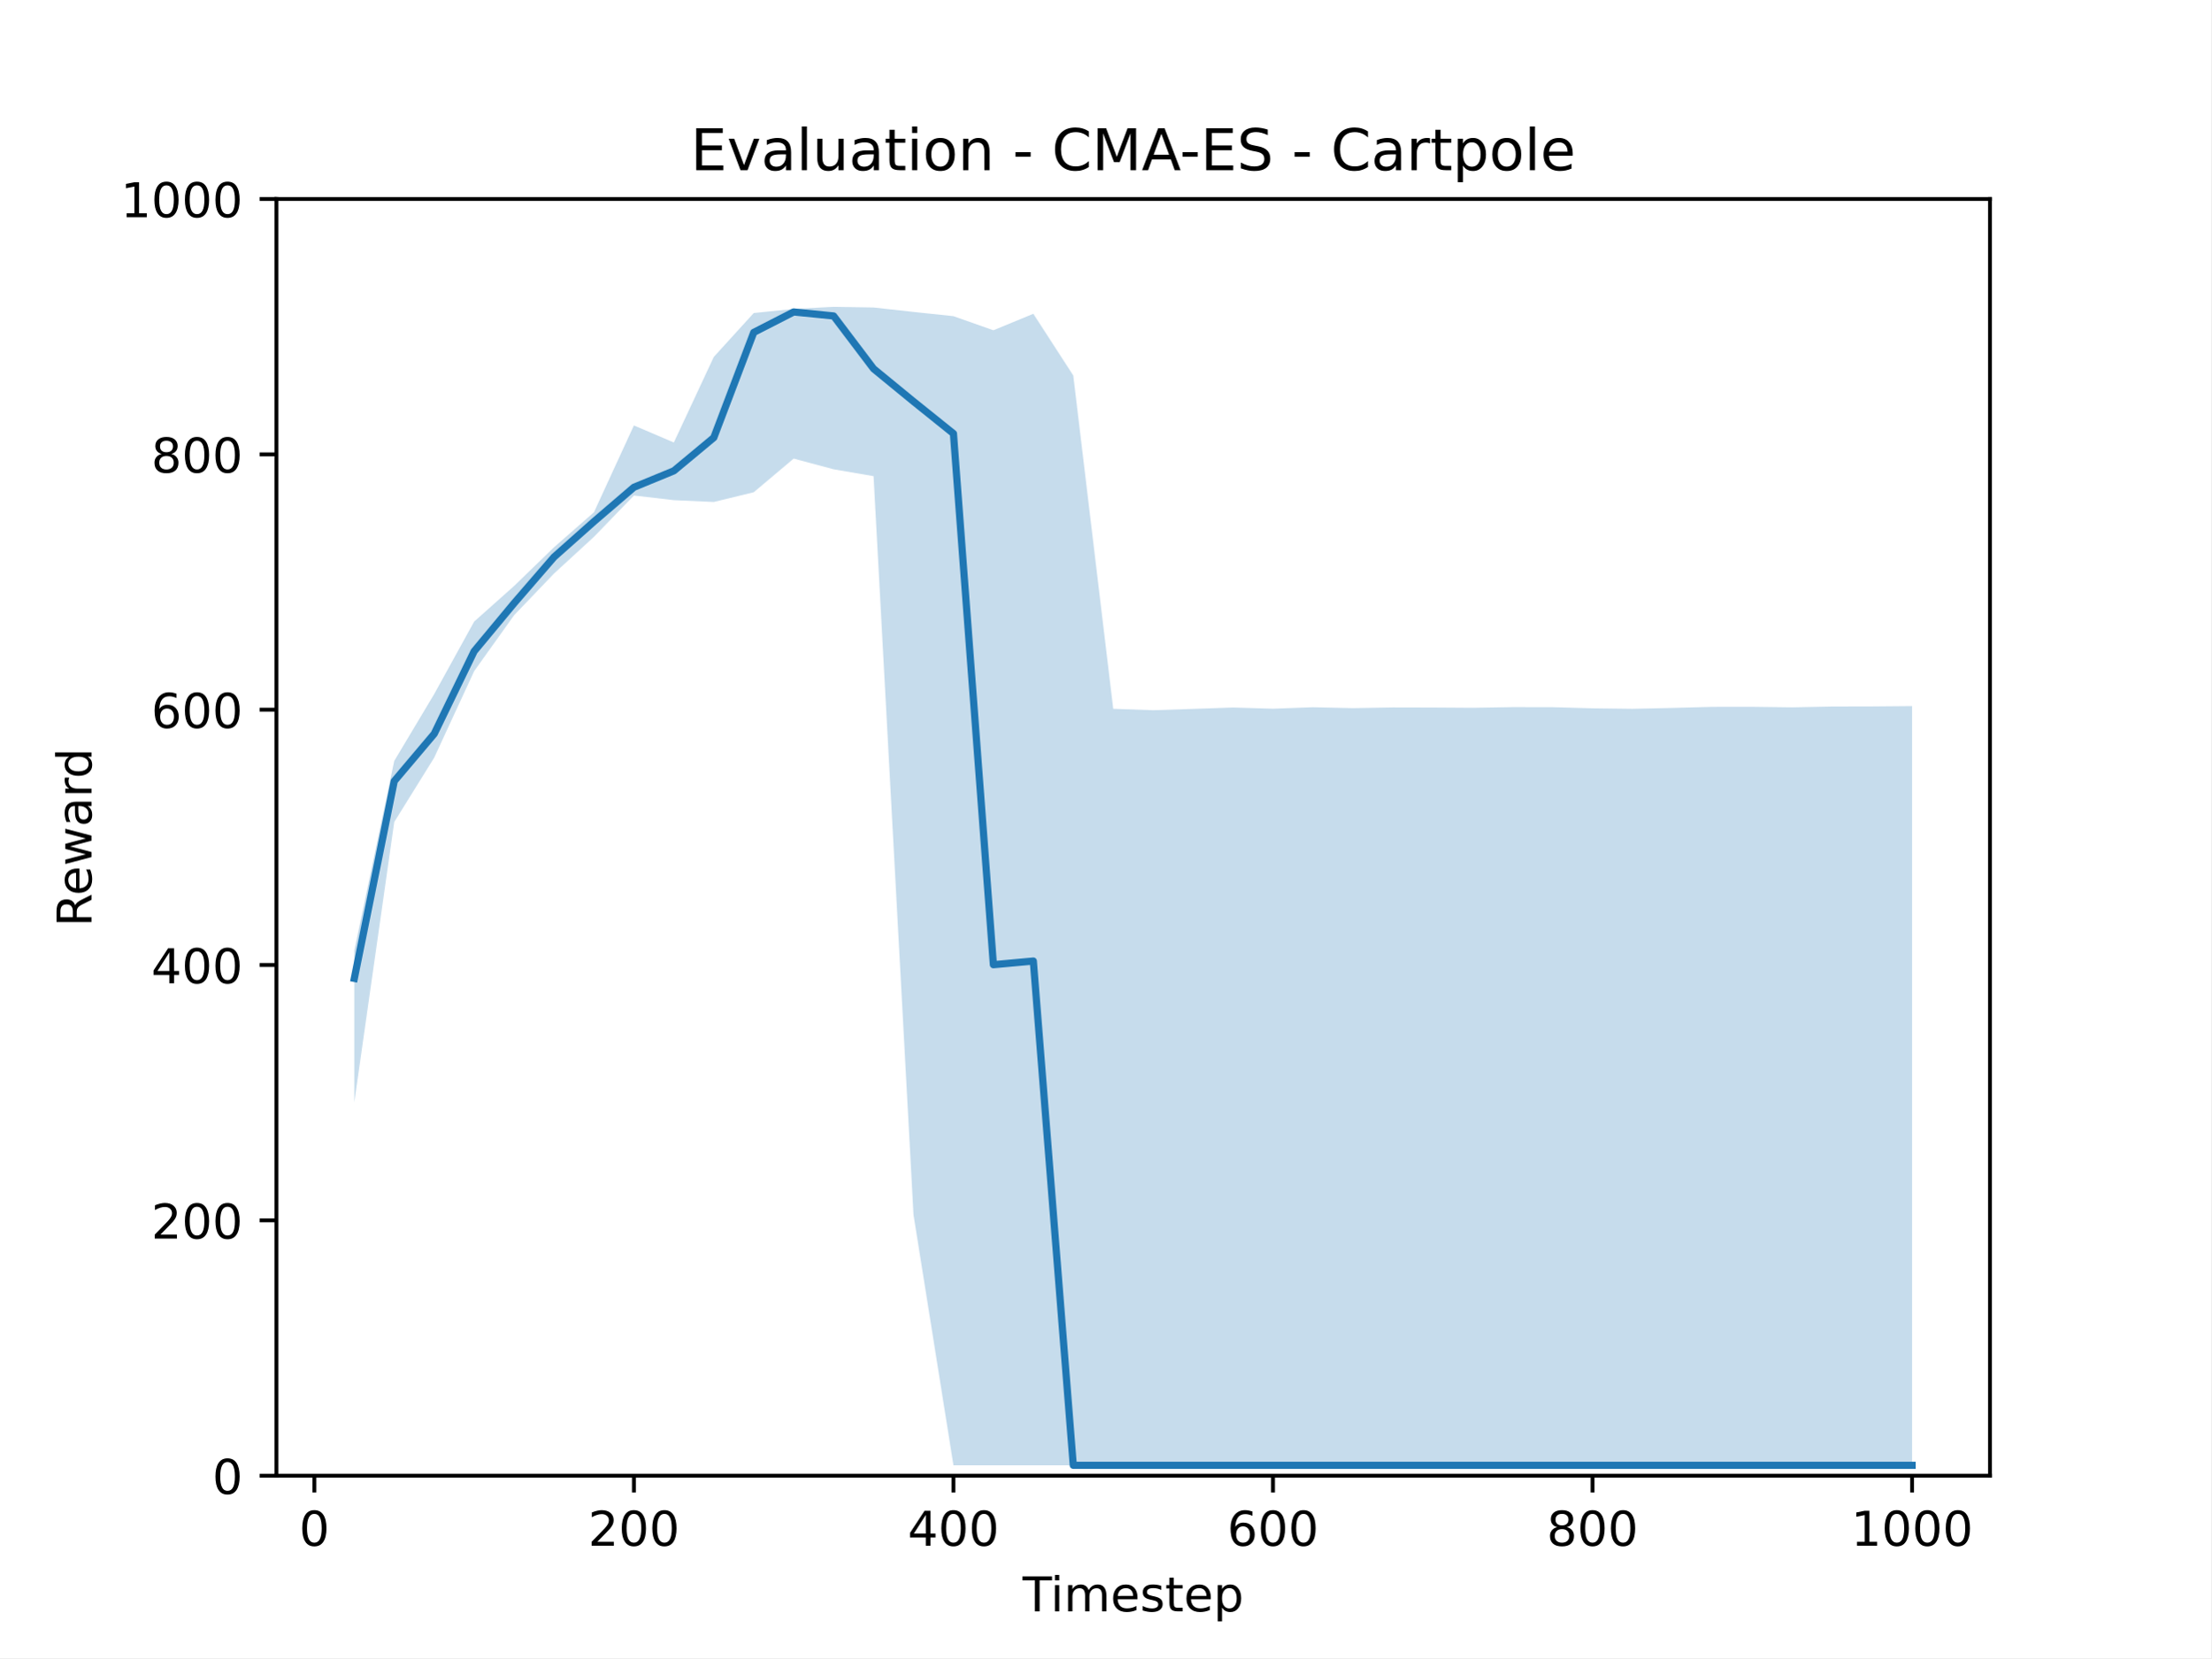
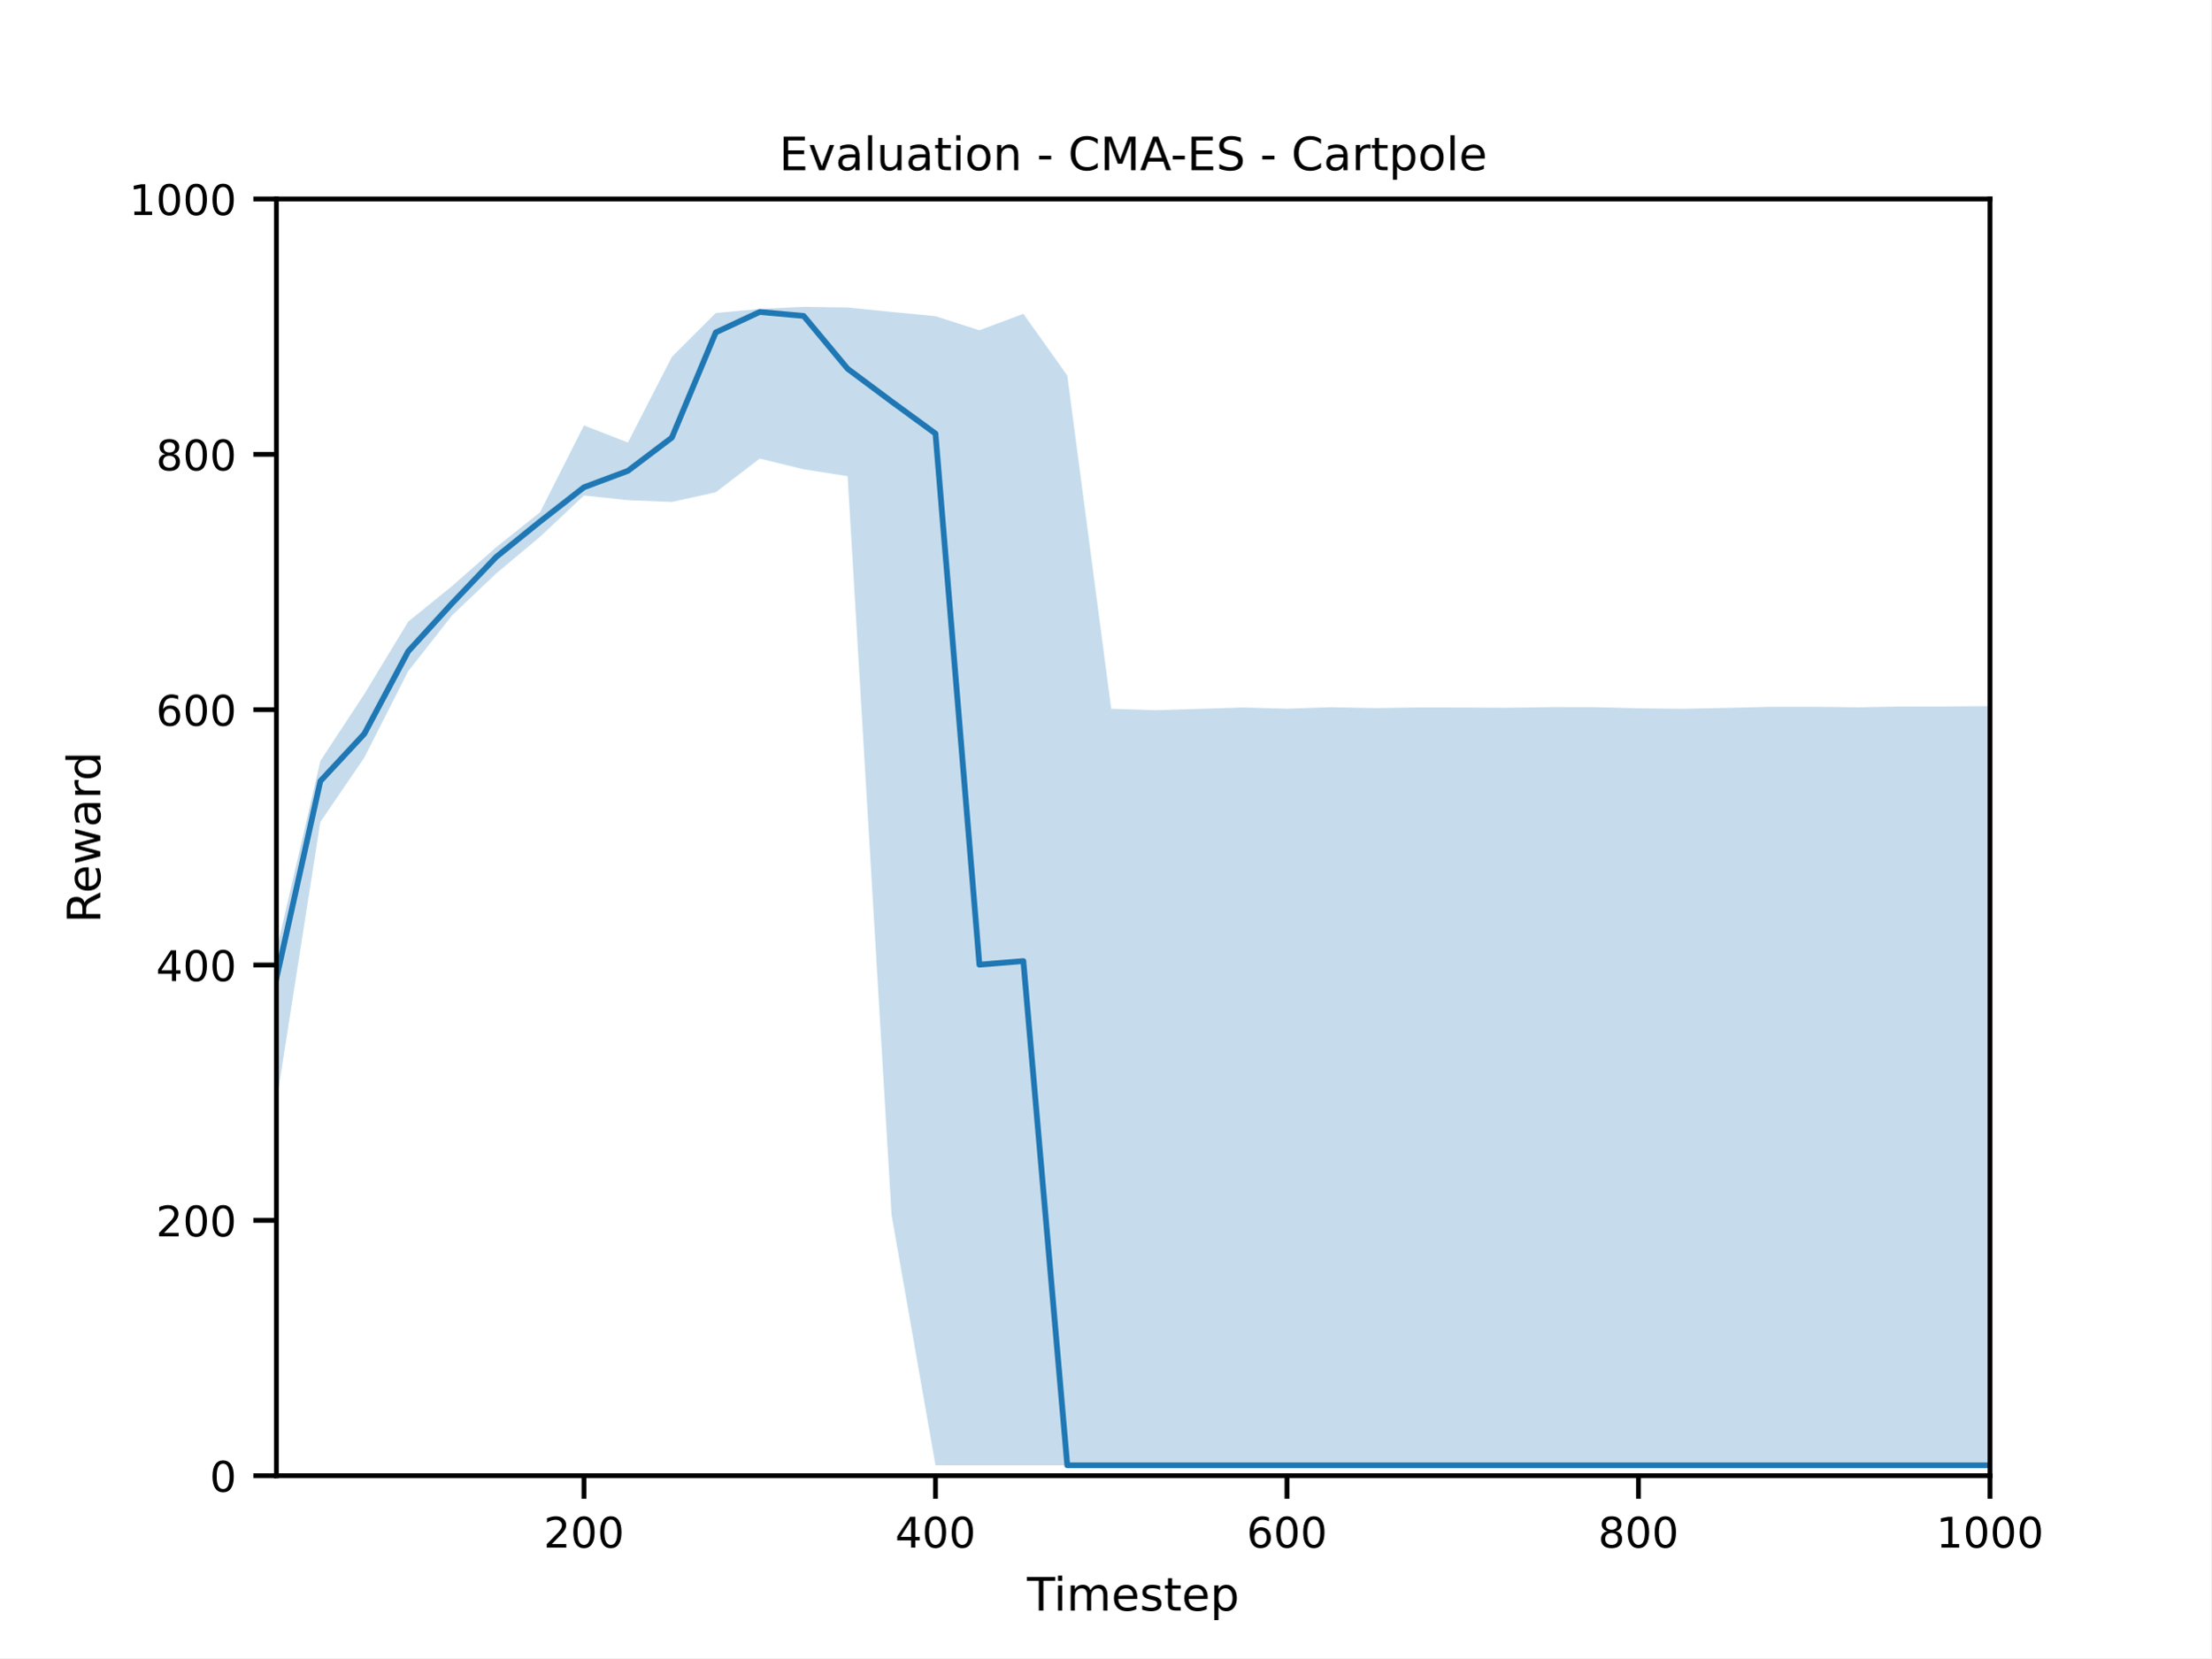
<svg xmlns="http://www.w3.org/2000/svg" xmlns:xlink="http://www.w3.org/1999/xlink" height="345.6pt" version="1.1" viewBox="0 0 460.8 345.6" width="460.8pt">
  <defs>
    <style type="text/css">*{stroke-linecap:butt;stroke-linejoin:round;}</style>
  </defs>
  <g id="figure_1">
    <g id="patch_1">
      <path d="M 0 345.6  L 460.8 345.6  L 460.8 0  L 0 0  z " style="fill:#ffffff;" />
    </g>
    <g id="axes_1">
      <g id="patch_2">
        <path d="M 57.6 307.584  L 414.72 307.584  L 414.72 41.472  L 57.6 41.472  z " style="fill:#ffffff;" />
      </g>
      <g id="PolyCollection_1">
-         <path clip-path="url(#pf812b47190)" d="M 73.833 198.088  L 73.833 229.749  L 82.157 171.329  L 90.482 157.922  L 98.806 139.892  L 107.131 128.233  L 115.455 119.538  L 123.78 111.884  L 132.104 103.275  L 140.429 104.247  L 148.753 104.622  L 157.077 102.597  L 165.402 95.581  L 173.726 97.811  L 182.051 99.243  L 190.375 253.192  L 198.7 305.414  L 207.024 305.414  L 215.349 305.414  L 223.673 305.414  L 231.998 305.414  L 240.322 305.414  L 248.647 305.414  L 256.971 305.414  L 265.296 305.414  L 273.62 305.414  L 281.945 305.414  L 290.269 305.414  L 298.594 305.414  L 306.918 305.414  L 315.243 305.414  L 323.567 305.414  L 331.891 305.414  L 340.216 305.414  L 348.54 305.414  L 356.865 305.414  L 365.189 305.414  L 373.514 305.414  L 381.838 305.414  L 390.163 305.414  L 398.487 305.414  L 398.487 147.167  L 398.487 147.167  L 390.163 147.243  L 381.838 147.26  L 373.514 147.43  L 365.189 147.32  L 356.865 147.328  L 348.54 147.552  L 340.216 147.735  L 331.891 147.63  L 323.567 147.398  L 315.243 147.384  L 306.918 147.524  L 298.594 147.468  L 290.269 147.449  L 281.945 147.595  L 273.62 147.409  L 265.296 147.713  L 256.971 147.465  L 248.647 147.752  L 240.322 148.029  L 231.998 147.733  L 223.673 78.261  L 215.349 65.4  L 207.024 68.833  L 198.7 65.897  L 190.375 65.011  L 182.051 64.087  L 173.726 63.952  L 165.402 64.38  L 157.077 65.242  L 148.753 74.391  L 140.429 92.225  L 132.104 88.67  L 123.78 106.764  L 115.455 114.065  L 107.131 122.135  L 98.806 129.558  L 90.482 144.665  L 82.157 158.596  L 73.833 198.088  z " style="fill:#1f77b4;fill-opacity:0.25;" />
+         <path clip-path="url(#p1e9eeb3f54)" d="M 57.6 198.088  L 57.6 229.749  L 66.757 171.329  L 75.914 157.922  L 85.071 139.892  L 94.228 128.233  L 103.385 119.538  L 112.542 111.884  L 121.698 103.275  L 130.855 104.247  L 140.012 104.622  L 149.169 102.597  L 158.326 95.581  L 167.483 97.811  L 176.64 99.243  L 185.797 253.192  L 194.954 305.414  L 204.111 305.414  L 213.268 305.414  L 222.425 305.414  L 231.582 305.414  L 240.738 305.414  L 249.895 305.414  L 259.052 305.414  L 268.209 305.414  L 277.366 305.414  L 286.523 305.414  L 295.68 305.414  L 304.837 305.414  L 313.994 305.414  L 323.151 305.414  L 332.308 305.414  L 341.465 305.414  L 350.622 305.414  L 359.778 305.414  L 368.935 305.414  L 378.092 305.414  L 387.249 305.414  L 396.406 305.414  L 405.563 305.414  L 414.72 305.414  L 414.72 147.167  L 414.72 147.167  L 405.563 147.243  L 396.406 147.26  L 387.249 147.43  L 378.092 147.32  L 368.935 147.328  L 359.778 147.552  L 350.622 147.735  L 341.465 147.63  L 332.308 147.398  L 323.151 147.384  L 313.994 147.524  L 304.837 147.468  L 295.68 147.449  L 286.523 147.595  L 277.366 147.409  L 268.209 147.713  L 259.052 147.465  L 249.895 147.752  L 240.738 148.029  L 231.582 147.733  L 222.425 78.261  L 213.268 65.4  L 204.111 68.833  L 194.954 65.897  L 185.797 65.011  L 176.64 64.087  L 167.483 63.952  L 158.326 64.38  L 149.169 65.242  L 140.012 74.391  L 130.855 92.225  L 121.698 88.67  L 112.542 106.764  L 103.385 114.065  L 94.228 122.135  L 85.071 129.558  L 75.914 144.665  L 66.757 158.596  L 57.6 198.088  z " style="fill:#1f77b4;fill-opacity:0.25;" />
      </g>
      <g id="matplotlib.axis_1">
        <g id="xtick_1">
          <g id="line2d_1">
            <defs>
-               <path d="M 0 0  L 0 3.5  " id="m3eda8dc314" style="stroke:#000000;stroke-width:0.8;" />
+               <path d="M 0 0  L 0 4.8  " id="me20cb0a936" style="stroke:#000000;" />
            </defs>
            <g>
-               <use style="stroke:#000000;stroke-width:0.8;" x="65.508" xlink:href="#m3eda8dc314" y="307.584" />
+               <use style="stroke:#000000;" x="121.698" xlink:href="#me20cb0a936" y="307.584" />
            </g>
          </g>
          <g id="text_1">
-             <g transform="translate(62.327 322.1824)scale(0.1 -0.1)">
-               <defs>
+             <g transform="translate(113.3 322.5706)scale(0.088 -0.088)">
+               <defs>
+                 <path d="M 1228 531  L 3431 531  L 3431 0  L 469 0  L 469 531  Q 828 903 1448 1529  Q 2069 2156 2228 2338  Q 2531 2678 2651 2914  Q 2772 3150 2772 3378  Q 2772 3750 2511 3984  Q 2250 4219 1831 4219  Q 1534 4219 1204 4116  Q 875 4013 500 3803  L 500 4441  Q 881 4594 1212 4672  Q 1544 4750 1819 4750  Q 2544 4750 2975 4387  Q 3406 4025 3406 3419  Q 3406 3131 3298 2873  Q 3191 2616 2906 2266  Q 2828 2175 2409 1742  Q 1991 1309 1228 531  z " id="DejaVuSans-32" transform="scale(0.015625)" />
                <path d="M 2034 4250  Q 1547 4250 1301 3770  Q 1056 3291 1056 2328  Q 1056 1369 1301 889  Q 1547 409 2034 409  Q 2525 409 2770 889  Q 3016 1369 3016 2328  Q 3016 3291 2770 3770  Q 2525 4250 2034 4250  z M 2034 4750  Q 2819 4750 3233 4129  Q 3647 3509 3647 2328  Q 3647 1150 3233 529  Q 2819 -91 2034 -91  Q 1250 -91 836 529  Q 422 1150 422 2328  Q 422 3509 836 4129  Q 1250 4750 2034 4750  z " id="DejaVuSans-30" transform="scale(0.015625)" />
              </defs>
-               <use xlink:href="#DejaVuSans-30" />
+               <use xlink:href="#DejaVuSans-32" />
+               <use x="63.623" xlink:href="#DejaVuSans-30" />
+               <use x="127.246" xlink:href="#DejaVuSans-30" />
            </g>
          </g>
        </g>
        <g id="xtick_2">
          <g id="line2d_2">
            <g>
-               <use style="stroke:#000000;stroke-width:0.8;" x="132.104" xlink:href="#m3eda8dc314" y="307.584" />
+               <use style="stroke:#000000;" x="194.954" xlink:href="#me20cb0a936" y="307.584" />
            </g>
          </g>
          <g id="text_2">
-             <g transform="translate(122.5603 322.1824)scale(0.1 -0.1)">
-               <defs>
-                 <path d="M 1228 531  L 3431 531  L 3431 0  L 469 0  L 469 531  Q 828 903 1448 1529  Q 2069 2156 2228 2338  Q 2531 2678 2651 2914  Q 2772 3150 2772 3378  Q 2772 3750 2511 3984  Q 2250 4219 1831 4219  Q 1534 4219 1204 4116  Q 875 4013 500 3803  L 500 4441  Q 881 4594 1212 4672  Q 1544 4750 1819 4750  Q 2544 4750 2975 4387  Q 3406 4025 3406 3419  Q 3406 3131 3298 2873  Q 3191 2616 2906 2266  Q 2828 2175 2409 1742  Q 1991 1309 1228 531  z " id="DejaVuSans-32" transform="scale(0.015625)" />
-               </defs>
-               <use xlink:href="#DejaVuSans-32" />
+             <g transform="translate(186.5553 322.5706)scale(0.088 -0.088)">
+               <defs>
+                 <path d="M 2419 4116  L 825 1625  L 2419 1625  L 2419 4116  z M 2253 4666  L 3047 4666  L 3047 1625  L 3713 1625  L 3713 1100  L 3047 1100  L 3047 0  L 2419 0  L 2419 1100  L 313 1100  L 313 1709  L 2253 4666  z " id="DejaVuSans-34" transform="scale(0.015625)" />
+               </defs>
+               <use xlink:href="#DejaVuSans-34" />
              <use x="63.623" xlink:href="#DejaVuSans-30" />
              <use x="127.246" xlink:href="#DejaVuSans-30" />
            </g>
          </g>
        </g>
        <g id="xtick_3">
          <g id="line2d_3">
            <g>
-               <use style="stroke:#000000;stroke-width:0.8;" x="198.7" xlink:href="#m3eda8dc314" y="307.584" />
+               <use style="stroke:#000000;" x="268.209" xlink:href="#me20cb0a936" y="307.584" />
            </g>
          </g>
          <g id="text_3">
-             <g transform="translate(189.1561 322.1824)scale(0.1 -0.1)">
-               <defs>
-                 <path d="M 2419 4116  L 825 1625  L 2419 1625  L 2419 4116  z M 2253 4666  L 3047 4666  L 3047 1625  L 3713 1625  L 3713 1100  L 3047 1100  L 3047 0  L 2419 0  L 2419 1100  L 313 1100  L 313 1709  L 2253 4666  z " id="DejaVuSans-34" transform="scale(0.015625)" />
-               </defs>
-               <use xlink:href="#DejaVuSans-34" />
+             <g transform="translate(259.8107 322.5706)scale(0.088 -0.088)">
+               <defs>
+                 <path d="M 2113 2584  Q 1688 2584 1439 2293  Q 1191 2003 1191 1497  Q 1191 994 1439 701  Q 1688 409 2113 409  Q 2538 409 2786 701  Q 3034 994 3034 1497  Q 3034 2003 2786 2293  Q 2538 2584 2113 2584  z M 3366 4563  L 3366 3988  Q 3128 4100 2886 4159  Q 2644 4219 2406 4219  Q 1781 4219 1451 3797  Q 1122 3375 1075 2522  Q 1259 2794 1537 2939  Q 1816 3084 2150 3084  Q 2853 3084 3261 2657  Q 3669 2231 3669 1497  Q 3669 778 3244 343  Q 2819 -91 2113 -91  Q 1303 -91 875 529  Q 447 1150 447 2328  Q 447 3434 972 4092  Q 1497 4750 2381 4750  Q 2619 4750 2861 4703  Q 3103 4656 3366 4563  z " id="DejaVuSans-36" transform="scale(0.015625)" />
+               </defs>
+               <use xlink:href="#DejaVuSans-36" />
              <use x="63.623" xlink:href="#DejaVuSans-30" />
              <use x="127.246" xlink:href="#DejaVuSans-30" />
            </g>
          </g>
        </g>
        <g id="xtick_4">
          <g id="line2d_4">
            <g>
-               <use style="stroke:#000000;stroke-width:0.8;" x="265.296" xlink:href="#m3eda8dc314" y="307.584" />
+               <use style="stroke:#000000;" x="341.465" xlink:href="#me20cb0a936" y="307.584" />
            </g>
          </g>
          <g id="text_4">
-             <g transform="translate(255.7519 322.1824)scale(0.1 -0.1)">
-               <defs>
-                 <path d="M 2113 2584  Q 1688 2584 1439 2293  Q 1191 2003 1191 1497  Q 1191 994 1439 701  Q 1688 409 2113 409  Q 2538 409 2786 701  Q 3034 994 3034 1497  Q 3034 2003 2786 2293  Q 2538 2584 2113 2584  z M 3366 4563  L 3366 3988  Q 3128 4100 2886 4159  Q 2644 4219 2406 4219  Q 1781 4219 1451 3797  Q 1122 3375 1075 2522  Q 1259 2794 1537 2939  Q 1816 3084 2150 3084  Q 2853 3084 3261 2657  Q 3669 2231 3669 1497  Q 3669 778 3244 343  Q 2819 -91 2113 -91  Q 1303 -91 875 529  Q 447 1150 447 2328  Q 447 3434 972 4092  Q 1497 4750 2381 4750  Q 2619 4750 2861 4703  Q 3103 4656 3366 4563  z " id="DejaVuSans-36" transform="scale(0.015625)" />
-               </defs>
-               <use xlink:href="#DejaVuSans-36" />
+             <g transform="translate(333.0661 322.5706)scale(0.088 -0.088)">
+               <defs>
+                 <path d="M 2034 2216  Q 1584 2216 1326 1975  Q 1069 1734 1069 1313  Q 1069 891 1326 650  Q 1584 409 2034 409  Q 2484 409 2743 651  Q 3003 894 3003 1313  Q 3003 1734 2745 1975  Q 2488 2216 2034 2216  z M 1403 2484  Q 997 2584 770 2862  Q 544 3141 544 3541  Q 544 4100 942 4425  Q 1341 4750 2034 4750  Q 2731 4750 3128 4425  Q 3525 4100 3525 3541  Q 3525 3141 3298 2862  Q 3072 2584 2669 2484  Q 3125 2378 3379 2068  Q 3634 1759 3634 1313  Q 3634 634 3220 271  Q 2806 -91 2034 -91  Q 1263 -91 848 271  Q 434 634 434 1313  Q 434 1759 690 2068  Q 947 2378 1403 2484  z M 1172 3481  Q 1172 3119 1398 2916  Q 1625 2713 2034 2713  Q 2441 2713 2670 2916  Q 2900 3119 2900 3481  Q 2900 3844 2670 4047  Q 2441 4250 2034 4250  Q 1625 4250 1398 4047  Q 1172 3844 1172 3481  z " id="DejaVuSans-38" transform="scale(0.015625)" />
+               </defs>
+               <use xlink:href="#DejaVuSans-38" />
              <use x="63.623" xlink:href="#DejaVuSans-30" />
              <use x="127.246" xlink:href="#DejaVuSans-30" />
            </g>
          </g>
        </g>
        <g id="xtick_5">
          <g id="line2d_5">
            <g>
-               <use style="stroke:#000000;stroke-width:0.8;" x="331.891" xlink:href="#m3eda8dc314" y="307.584" />
+               <use style="stroke:#000000;" x="414.72" xlink:href="#me20cb0a936" y="307.584" />
            </g>
          </g>
          <g id="text_5">
-             <g transform="translate(322.3477 322.1824)scale(0.1 -0.1)">
-               <defs>
-                 <path d="M 2034 2216  Q 1584 2216 1326 1975  Q 1069 1734 1069 1313  Q 1069 891 1326 650  Q 1584 409 2034 409  Q 2484 409 2743 651  Q 3003 894 3003 1313  Q 3003 1734 2745 1975  Q 2488 2216 2034 2216  z M 1403 2484  Q 997 2584 770 2862  Q 544 3141 544 3541  Q 544 4100 942 4425  Q 1341 4750 2034 4750  Q 2731 4750 3128 4425  Q 3525 4100 3525 3541  Q 3525 3141 3298 2862  Q 3072 2584 2669 2484  Q 3125 2378 3379 2068  Q 3634 1759 3634 1313  Q 3634 634 3220 271  Q 2806 -91 2034 -91  Q 1263 -91 848 271  Q 434 634 434 1313  Q 434 1759 690 2068  Q 947 2378 1403 2484  z M 1172 3481  Q 1172 3119 1398 2916  Q 1625 2713 2034 2713  Q 2441 2713 2670 2916  Q 2900 3119 2900 3481  Q 2900 3844 2670 4047  Q 2441 4250 2034 4250  Q 1625 4250 1398 4047  Q 1172 3844 1172 3481  z " id="DejaVuSans-38" transform="scale(0.015625)" />
-               </defs>
-               <use xlink:href="#DejaVuSans-38" />
-               <use x="63.623" xlink:href="#DejaVuSans-30" />
-               <use x="127.246" xlink:href="#DejaVuSans-30" />
-             </g>
-           </g>
-         </g>
-         <g id="xtick_6">
-           <g id="line2d_6">
-             <g>
-               <use style="stroke:#000000;stroke-width:0.8;" x="398.487" xlink:href="#m3eda8dc314" y="307.584" />
-             </g>
-           </g>
-           <g id="text_6">
-             <g transform="translate(385.7623 322.1824)scale(0.1 -0.1)">
+             <g transform="translate(403.522 322.5706)scale(0.088 -0.088)">
              <defs>
                <path d="M 794 531  L 1825 531  L 1825 4091  L 703 3866  L 703 4441  L 1819 4666  L 2450 4666  L 2450 531  L 3481 531  L 3481 0  L 794 0  L 794 531  z " id="DejaVuSans-31" transform="scale(0.015625)" />
              </defs>
              <use xlink:href="#DejaVuSans-31" />
              <use x="63.623" xlink:href="#DejaVuSans-30" />
              <use x="127.246" xlink:href="#DejaVuSans-30" />
              <use x="190.869" xlink:href="#DejaVuSans-30" />
            </g>
          </g>
        </g>
-         <g id="text_7">
-           <g transform="translate(213.1108 335.8606)scale(0.1 -0.1)">
+         <g id="text_6">
+           <g transform="translate(214.0327 335.6952)scale(0.096 -0.096)">
            <defs>
              <path d="M -19 4666  L 3928 4666  L 3928 4134  L 2272 4134  L 2272 0  L 1638 0  L 1638 4134  L -19 4134  L -19 4666  z " id="DejaVuSans-54" transform="scale(0.015625)" />
              <path d="M 603 3500  L 1178 3500  L 1178 0  L 603 0  L 603 3500  z M 603 4863  L 1178 4863  L 1178 4134  L 603 4134  L 603 4863  z " id="DejaVuSans-69" transform="scale(0.015625)" />
              <path d="M 3328 2828  Q 3544 3216 3844 3400  Q 4144 3584 4550 3584  Q 5097 3584 5394 3201  Q 5691 2819 5691 2113  L 5691 0  L 5113 0  L 5113 2094  Q 5113 2597 4934 2840  Q 4756 3084 4391 3084  Q 3944 3084 3684 2787  Q 3425 2491 3425 1978  L 3425 0  L 2847 0  L 2847 2094  Q 2847 2600 2669 2842  Q 2491 3084 2119 3084  Q 1678 3084 1418 2786  Q 1159 2488 1159 1978  L 1159 0  L 581 0  L 581 3500  L 1159 3500  L 1159 2956  Q 1356 3278 1631 3431  Q 1906 3584 2284 3584  Q 2666 3584 2933 3390  Q 3200 3197 3328 2828  z " id="DejaVuSans-6d" transform="scale(0.015625)" />
              <path d="M 3597 1894  L 3597 1613  L 953 1613  Q 991 1019 1311 708  Q 1631 397 2203 397  Q 2534 397 2845 478  Q 3156 559 3463 722  L 3463 178  Q 3153 47 2828 -22  Q 2503 -91 2169 -91  Q 1331 -91 842 396  Q 353 884 353 1716  Q 353 2575 817 3079  Q 1281 3584 2069 3584  Q 2775 3584 3186 3129  Q 3597 2675 3597 1894  z M 3022 2063  Q 3016 2534 2758 2815  Q 2500 3097 2075 3097  Q 1594 3097 1305 2825  Q 1016 2553 972 2059  L 3022 2063  z " id="DejaVuSans-65" transform="scale(0.015625)" />
              <path d="M 2834 3397  L 2834 2853  Q 2591 2978 2328 3040  Q 2066 3103 1784 3103  Q 1356 3103 1142 2972  Q 928 2841 928 2578  Q 928 2378 1081 2264  Q 1234 2150 1697 2047  L 1894 2003  Q 2506 1872 2764 1633  Q 3022 1394 3022 966  Q 3022 478 2636 193  Q 2250 -91 1575 -91  Q 1294 -91 989 -36  Q 684 19 347 128  L 347 722  Q 666 556 975 473  Q 1284 391 1588 391  Q 1994 391 2212 530  Q 2431 669 2431 922  Q 2431 1156 2273 1281  Q 2116 1406 1581 1522  L 1381 1569  Q 847 1681 609 1914  Q 372 2147 372 2553  Q 372 3047 722 3315  Q 1072 3584 1716 3584  Q 2034 3584 2315 3537  Q 2597 3491 2834 3397  z " id="DejaVuSans-73" transform="scale(0.015625)" />
              <path d="M 1172 4494  L 1172 3500  L 2356 3500  L 2356 3053  L 1172 3053  L 1172 1153  Q 1172 725 1289 603  Q 1406 481 1766 481  L 2356 481  L 2356 0  L 1766 0  Q 1100 0 847 248  Q 594 497 594 1153  L 594 3053  L 172 3053  L 172 3500  L 594 3500  L 594 4494  L 1172 4494  z " id="DejaVuSans-74" transform="scale(0.015625)" />
              <path d="M 1159 525  L 1159 -1331  L 581 -1331  L 581 3500  L 1159 3500  L 1159 2969  Q 1341 3281 1617 3432  Q 1894 3584 2278 3584  Q 2916 3584 3314 3078  Q 3713 2572 3713 1747  Q 3713 922 3314 415  Q 2916 -91 2278 -91  Q 1894 -91 1617 61  Q 1341 213 1159 525  z M 3116 1747  Q 3116 2381 2855 2742  Q 2594 3103 2138 3103  Q 1681 3103 1420 2742  Q 1159 2381 1159 1747  Q 1159 1113 1420 752  Q 1681 391 2138 391  Q 2594 391 2855 752  Q 3116 1113 3116 1747  z " id="DejaVuSans-70" transform="scale(0.015625)" />
            </defs>
            <use xlink:href="#DejaVuSans-54" />
            <use x="57.959" xlink:href="#DejaVuSans-69" />
            <use x="85.742" xlink:href="#DejaVuSans-6d" />
            <use x="183.154" xlink:href="#DejaVuSans-65" />
            <use x="244.678" xlink:href="#DejaVuSans-73" />
            <use x="296.777" xlink:href="#DejaVuSans-74" />
            <use x="335.986" xlink:href="#DejaVuSans-65" />
            <use x="397.51" xlink:href="#DejaVuSans-70" />
          </g>
        </g>
      </g>
      <g id="matplotlib.axis_2">
        <g id="ytick_1">
+           <g id="line2d_6">
+             <defs>
+               <path d="M 0 0  L -4.8 0  " id="m13d6620080" style="stroke:#000000;" />
+             </defs>
+             <g>
+               <use style="stroke:#000000;" x="57.6" xlink:href="#m13d6620080" y="307.584" />
+             </g>
+           </g>
+           <g id="text_7">
+             <g transform="translate(43.701 310.9273)scale(0.088 -0.088)">
+               <use xlink:href="#DejaVuSans-30" />
+             </g>
+           </g>
+         </g>
+         <g id="ytick_2">
          <g id="line2d_7">
-             <defs>
-               <path d="M 0 0  L -3.5 0  " id="m49c8e574b1" style="stroke:#000000;stroke-width:0.8;" />
-             </defs>
-             <g>
-               <use style="stroke:#000000;stroke-width:0.8;" x="57.6" xlink:href="#m49c8e574b1" y="307.584" />
+             <g>
+               <use style="stroke:#000000;" x="57.6" xlink:href="#m13d6620080" y="254.362" />
            </g>
          </g>
          <g id="text_8">
-             <g transform="translate(44.2375 311.3832)scale(0.1 -0.1)">
-               <use xlink:href="#DejaVuSans-30" />
-             </g>
-           </g>
-         </g>
-         <g id="ytick_2">
+             <g transform="translate(32.503 257.7049)scale(0.088 -0.088)">
+               <use xlink:href="#DejaVuSans-32" />
+               <use x="63.623" xlink:href="#DejaVuSans-30" />
+               <use x="127.246" xlink:href="#DejaVuSans-30" />
+             </g>
+           </g>
+         </g>
+         <g id="ytick_3">
          <g id="line2d_8">
            <g>
-               <use style="stroke:#000000;stroke-width:0.8;" x="57.6" xlink:href="#m49c8e574b1" y="254.362" />
+               <use style="stroke:#000000;" x="57.6" xlink:href="#m13d6620080" y="201.139" />
            </g>
          </g>
          <g id="text_9">
-             <g transform="translate(31.5125 258.1608)scale(0.1 -0.1)">
-               <use xlink:href="#DejaVuSans-32" />
-               <use x="63.623" xlink:href="#DejaVuSans-30" />
-               <use x="127.246" xlink:href="#DejaVuSans-30" />
-             </g>
-           </g>
-         </g>
-         <g id="ytick_3">
+             <g transform="translate(32.503 204.4825)scale(0.088 -0.088)">
+               <use xlink:href="#DejaVuSans-34" />
+               <use x="63.623" xlink:href="#DejaVuSans-30" />
+               <use x="127.246" xlink:href="#DejaVuSans-30" />
+             </g>
+           </g>
+         </g>
+         <g id="ytick_4">
          <g id="line2d_9">
            <g>
-               <use style="stroke:#000000;stroke-width:0.8;" x="57.6" xlink:href="#m49c8e574b1" y="201.139" />
+               <use style="stroke:#000000;" x="57.6" xlink:href="#m13d6620080" y="147.917" />
            </g>
          </g>
          <g id="text_10">
-             <g transform="translate(31.5125 204.9384)scale(0.1 -0.1)">
-               <use xlink:href="#DejaVuSans-34" />
-               <use x="63.623" xlink:href="#DejaVuSans-30" />
-               <use x="127.246" xlink:href="#DejaVuSans-30" />
-             </g>
-           </g>
-         </g>
-         <g id="ytick_4">
+             <g transform="translate(32.503 151.2601)scale(0.088 -0.088)">
+               <use xlink:href="#DejaVuSans-36" />
+               <use x="63.623" xlink:href="#DejaVuSans-30" />
+               <use x="127.246" xlink:href="#DejaVuSans-30" />
+             </g>
+           </g>
+         </g>
+         <g id="ytick_5">
          <g id="line2d_10">
            <g>
-               <use style="stroke:#000000;stroke-width:0.8;" x="57.6" xlink:href="#m49c8e574b1" y="147.917" />
+               <use style="stroke:#000000;" x="57.6" xlink:href="#m13d6620080" y="94.694" />
            </g>
          </g>
          <g id="text_11">
-             <g transform="translate(31.5125 151.716)scale(0.1 -0.1)">
-               <use xlink:href="#DejaVuSans-36" />
-               <use x="63.623" xlink:href="#DejaVuSans-30" />
-               <use x="127.246" xlink:href="#DejaVuSans-30" />
-             </g>
-           </g>
-         </g>
-         <g id="ytick_5">
+             <g transform="translate(32.503 98.03771)scale(0.088 -0.088)">
+               <use xlink:href="#DejaVuSans-38" />
+               <use x="63.623" xlink:href="#DejaVuSans-30" />
+               <use x="127.246" xlink:href="#DejaVuSans-30" />
+             </g>
+           </g>
+         </g>
+         <g id="ytick_6">
          <g id="line2d_11">
            <g>
-               <use style="stroke:#000000;stroke-width:0.8;" x="57.6" xlink:href="#m49c8e574b1" y="94.694" />
+               <use style="stroke:#000000;" x="57.6" xlink:href="#m13d6620080" y="41.472" />
            </g>
          </g>
          <g id="text_12">
-             <g transform="translate(31.5125 98.49362)scale(0.1 -0.1)">
-               <use xlink:href="#DejaVuSans-38" />
-               <use x="63.623" xlink:href="#DejaVuSans-30" />
-               <use x="127.246" xlink:href="#DejaVuSans-30" />
-             </g>
-           </g>
-         </g>
-         <g id="ytick_6">
-           <g id="line2d_12">
-             <g>
-               <use style="stroke:#000000;stroke-width:0.8;" x="57.6" xlink:href="#m49c8e574b1" y="41.472" />
-             </g>
-           </g>
-           <g id="text_13">
-             <g transform="translate(25.15 45.27122)scale(0.1 -0.1)">
+             <g transform="translate(26.904 44.81531)scale(0.088 -0.088)">
              <use xlink:href="#DejaVuSans-31" />
              <use x="63.623" xlink:href="#DejaVuSans-30" />
              <use x="127.246" xlink:href="#DejaVuSans-30" />
              <use x="190.869" xlink:href="#DejaVuSans-30" />
            </g>
          </g>
        </g>
-         <g id="text_14">
-           <g transform="translate(19.07031 193.1491)rotate(-90)scale(0.1 -0.1)">
+         <g id="text_13">
+           <g transform="translate(20.9075 192.4042)rotate(-90)scale(0.096 -0.096)">
            <defs>
              <path d="M 2841 2188  Q 3044 2119 3236 1894  Q 3428 1669 3622 1275  L 4263 0  L 3584 0  L 2988 1197  Q 2756 1666 2539 1819  Q 2322 1972 1947 1972  L 1259 1972  L 1259 0  L 628 0  L 628 4666  L 2053 4666  Q 2853 4666 3247 4331  Q 3641 3997 3641 3322  Q 3641 2881 3436 2590  Q 3231 2300 2841 2188  z M 1259 4147  L 1259 2491  L 2053 2491  Q 2509 2491 2742 2702  Q 2975 2913 2975 3322  Q 2975 3731 2742 3939  Q 2509 4147 2053 4147  L 1259 4147  z " id="DejaVuSans-52" transform="scale(0.015625)" />
              <path d="M 269 3500  L 844 3500  L 1563 769  L 2278 3500  L 2956 3500  L 3675 769  L 4391 3500  L 4966 3500  L 4050 0  L 3372 0  L 2619 2869  L 1863 0  L 1184 0  L 269 3500  z " id="DejaVuSans-77" transform="scale(0.015625)" />
              <path d="M 2194 1759  Q 1497 1759 1228 1600  Q 959 1441 959 1056  Q 959 750 1161 570  Q 1363 391 1709 391  Q 2188 391 2477 730  Q 2766 1069 2766 1631  L 2766 1759  L 2194 1759  z M 3341 1997  L 3341 0  L 2766 0  L 2766 531  Q 2569 213 2275 61  Q 1981 -91 1556 -91  Q 1019 -91 701 211  Q 384 513 384 1019  Q 384 1609 779 1909  Q 1175 2209 1959 2209  L 2766 2209  L 2766 2266  Q 2766 2663 2505 2880  Q 2244 3097 1772 3097  Q 1472 3097 1187 3025  Q 903 2953 641 2809  L 641 3341  Q 956 3463 1253 3523  Q 1550 3584 1831 3584  Q 2591 3584 2966 3190  Q 3341 2797 3341 1997  z " id="DejaVuSans-61" transform="scale(0.015625)" />
              <path d="M 2631 2963  Q 2534 3019 2420 3045  Q 2306 3072 2169 3072  Q 1681 3072 1420 2755  Q 1159 2438 1159 1844  L 1159 0  L 581 0  L 581 3500  L 1159 3500  L 1159 2956  Q 1341 3275 1631 3429  Q 1922 3584 2338 3584  Q 2397 3584 2469 3576  Q 2541 3569 2628 3553  L 2631 2963  z " id="DejaVuSans-72" transform="scale(0.015625)" />
              <path d="M 2906 2969  L 2906 4863  L 3481 4863  L 3481 0  L 2906 0  L 2906 525  Q 2725 213 2448 61  Q 2172 -91 1784 -91  Q 1150 -91 751 415  Q 353 922 353 1747  Q 353 2572 751 3078  Q 1150 3584 1784 3584  Q 2172 3584 2448 3432  Q 2725 3281 2906 2969  z M 947 1747  Q 947 1113 1208 752  Q 1469 391 1925 391  Q 2381 391 2643 752  Q 2906 1113 2906 1747  Q 2906 2381 2643 2742  Q 2381 3103 1925 3103  Q 1469 3103 1208 2742  Q 947 2381 947 1747  z " id="DejaVuSans-64" transform="scale(0.015625)" />
            </defs>
            <use xlink:href="#DejaVuSans-52" />
            <use x="64.982" xlink:href="#DejaVuSans-65" />
            <use x="126.506" xlink:href="#DejaVuSans-77" />
            <use x="208.293" xlink:href="#DejaVuSans-61" />
            <use x="269.572" xlink:href="#DejaVuSans-72" />
            <use x="308.936" xlink:href="#DejaVuSans-64" />
          </g>
        </g>
      </g>
-       <g id="line2d_13">
-         <path clip-path="url(#pf812b47190)" d="M 73.833 203.929  L 82.157 162.812  L 90.482 152.956  L 98.806 135.751  L 107.131 125.729  L 115.455 116.103  L 123.78 108.703  L 132.104 101.558  L 140.429 98.135  L 148.753 91.21  L 157.077 69.281  L 165.402 65.018  L 173.726 65.851  L 182.051 76.854  L 190.375 83.679  L 198.7 90.367  L 207.024 201.071  L 215.349 200.314  L 223.673 305.414  L 231.998 305.414  L 240.322 305.414  L 248.647 305.414  L 256.971 305.414  L 265.296 305.414  L 273.62 305.414  L 281.945 305.414  L 290.269 305.414  L 298.594 305.414  L 306.918 305.414  L 315.243 305.414  L 323.567 305.414  L 331.891 305.414  L 340.216 305.414  L 348.54 305.414  L 356.865 305.414  L 365.189 305.414  L 373.514 305.414  L 381.838 305.414  L 390.163 305.414  L 398.487 305.414  " style="fill:none;stroke:#1f77b4;stroke-linecap:square;stroke-width:1.5;" />
+       <g id="line2d_12">
+         <path clip-path="url(#p1e9eeb3f54)" d="M 57.6 203.929  L 66.757 162.812  L 75.914 152.956  L 85.071 135.751  L 94.228 125.729  L 103.385 116.103  L 112.542 108.703  L 121.698 101.558  L 130.855 98.135  L 140.012 91.21  L 149.169 69.281  L 158.326 65.018  L 167.483 65.851  L 176.64 76.854  L 185.797 83.679  L 194.954 90.367  L 204.111 201.071  L 213.268 200.314  L 222.425 305.414  L 231.582 305.414  L 240.738 305.414  L 249.895 305.414  L 259.052 305.414  L 268.209 305.414  L 277.366 305.414  L 286.523 305.414  L 295.68 305.414  L 304.837 305.414  L 313.994 305.414  L 323.151 305.414  L 332.308 305.414  L 341.465 305.414  L 350.622 305.414  L 359.778 305.414  L 368.935 305.414  L 378.092 305.414  L 387.249 305.414  L 396.406 305.414  L 405.563 305.414  L 414.72 305.414  " style="fill:none;stroke:#1f77b4;stroke-linecap:square;stroke-width:1.2;" />
      </g>
      <g id="patch_3">
-         <path d="M 57.6 307.584  L 57.6 41.472  " style="fill:none;stroke:#000000;stroke-linecap:square;stroke-linejoin:miter;stroke-width:0.8;" />
+         <path d="M 57.6 307.584  L 57.6 41.472  " style="fill:none;stroke:#000000;stroke-linecap:square;stroke-linejoin:miter;" />
      </g>
      <g id="patch_4">
-         <path d="M 414.72 307.584  L 414.72 41.472  " style="fill:none;stroke:#000000;stroke-linecap:square;stroke-linejoin:miter;stroke-width:0.8;" />
+         <path d="M 414.72 307.584  L 414.72 41.472  " style="fill:none;stroke:#000000;stroke-linecap:square;stroke-linejoin:miter;" />
      </g>
      <g id="patch_5">
-         <path d="M 57.6 307.584  L 414.72 307.584  " style="fill:none;stroke:#000000;stroke-linecap:square;stroke-linejoin:miter;stroke-width:0.8;" />
+         <path d="M 57.6 307.584  L 414.72 307.584  " style="fill:none;stroke:#000000;stroke-linecap:square;stroke-linejoin:miter;" />
      </g>
      <g id="patch_6">
-         <path d="M 57.6 41.472  L 414.72 41.472  " style="fill:none;stroke:#000000;stroke-linecap:square;stroke-linejoin:miter;stroke-width:0.8;" />
-       </g>
-       <g id="text_15">
-         <g transform="translate(143.9194 35.472)scale(0.12 -0.12)">
+         <path d="M 57.6 41.472  L 414.72 41.472  " style="fill:none;stroke:#000000;stroke-linecap:square;stroke-linejoin:miter;" />
+       </g>
+       <g id="text_14">
+         <g transform="translate(162.3675 35.472)scale(0.096 -0.096)">
          <defs>
            <path d="M 628 4666  L 3578 4666  L 3578 4134  L 1259 4134  L 1259 2753  L 3481 2753  L 3481 2222  L 1259 2222  L 1259 531  L 3634 531  L 3634 0  L 628 0  L 628 4666  z " id="DejaVuSans-45" transform="scale(0.015625)" />
            <path d="M 191 3500  L 800 3500  L 1894 563  L 2988 3500  L 3597 3500  L 2284 0  L 1503 0  L 191 3500  z " id="DejaVuSans-76" transform="scale(0.015625)" />
            <path d="M 603 4863  L 1178 4863  L 1178 0  L 603 0  L 603 4863  z " id="DejaVuSans-6c" transform="scale(0.015625)" />
            <path d="M 544 1381  L 544 3500  L 1119 3500  L 1119 1403  Q 1119 906 1312 657  Q 1506 409 1894 409  Q 2359 409 2629 706  Q 2900 1003 2900 1516  L 2900 3500  L 3475 3500  L 3475 0  L 2900 0  L 2900 538  Q 2691 219 2414 64  Q 2138 -91 1772 -91  Q 1169 -91 856 284  Q 544 659 544 1381  z M 1991 3584  L 1991 3584  z " id="DejaVuSans-75" transform="scale(0.015625)" />
            <path d="M 1959 3097  Q 1497 3097 1228 2736  Q 959 2375 959 1747  Q 959 1119 1226 758  Q 1494 397 1959 397  Q 2419 397 2687 759  Q 2956 1122 2956 1747  Q 2956 2369 2687 2733  Q 2419 3097 1959 3097  z M 1959 3584  Q 2709 3584 3137 3096  Q 3566 2609 3566 1747  Q 3566 888 3137 398  Q 2709 -91 1959 -91  Q 1206 -91 779 398  Q 353 888 353 1747  Q 353 2609 779 3096  Q 1206 3584 1959 3584  z " id="DejaVuSans-6f" transform="scale(0.015625)" />
            <path d="M 3513 2113  L 3513 0  L 2938 0  L 2938 2094  Q 2938 2591 2744 2837  Q 2550 3084 2163 3084  Q 1697 3084 1428 2787  Q 1159 2491 1159 1978  L 1159 0  L 581 0  L 581 3500  L 1159 3500  L 1159 2956  Q 1366 3272 1645 3428  Q 1925 3584 2291 3584  Q 2894 3584 3203 3211  Q 3513 2838 3513 2113  z " id="DejaVuSans-6e" transform="scale(0.015625)" />
            <path id="DejaVuSans-20" transform="scale(0.015625)" />
            <path d="M 313 2009  L 1997 2009  L 1997 1497  L 313 1497  L 313 2009  z " id="DejaVuSans-2d" transform="scale(0.015625)" />
            <path d="M 4122 4306  L 4122 3641  Q 3803 3938 3442 4084  Q 3081 4231 2675 4231  Q 1875 4231 1450 3742  Q 1025 3253 1025 2328  Q 1025 1406 1450 917  Q 1875 428 2675 428  Q 3081 428 3442 575  Q 3803 722 4122 1019  L 4122 359  Q 3791 134 3420 21  Q 3050 -91 2638 -91  Q 1578 -91 968 557  Q 359 1206 359 2328  Q 359 3453 968 4101  Q 1578 4750 2638 4750  Q 3056 4750 3426 4639  Q 3797 4528 4122 4306  z " id="DejaVuSans-43" transform="scale(0.015625)" />
            <path d="M 628 4666  L 1569 4666  L 2759 1491  L 3956 4666  L 4897 4666  L 4897 0  L 4281 0  L 4281 4097  L 3078 897  L 2444 897  L 1241 4097  L 1241 0  L 628 0  L 628 4666  z " id="DejaVuSans-4d" transform="scale(0.015625)" />
            <path d="M 2188 4044  L 1331 1722  L 3047 1722  L 2188 4044  z M 1831 4666  L 2547 4666  L 4325 0  L 3669 0  L 3244 1197  L 1141 1197  L 716 0  L 50 0  L 1831 4666  z " id="DejaVuSans-41" transform="scale(0.015625)" />
            <path d="M 3425 4513  L 3425 3897  Q 3066 4069 2747 4153  Q 2428 4238 2131 4238  Q 1616 4238 1336 4038  Q 1056 3838 1056 3469  Q 1056 3159 1242 3001  Q 1428 2844 1947 2747  L 2328 2669  Q 3034 2534 3370 2195  Q 3706 1856 3706 1288  Q 3706 609 3251 259  Q 2797 -91 1919 -91  Q 1588 -91 1214 -16  Q 841 59 441 206  L 441 856  Q 825 641 1194 531  Q 1563 422 1919 422  Q 2459 422 2753 634  Q 3047 847 3047 1241  Q 3047 1584 2836 1778  Q 2625 1972 2144 2069  L 1759 2144  Q 1053 2284 737 2584  Q 422 2884 422 3419  Q 422 4038 858 4394  Q 1294 4750 2059 4750  Q 2388 4750 2728 4690  Q 3069 4631 3425 4513  z " id="DejaVuSans-53" transform="scale(0.015625)" />
          </defs>
          <use xlink:href="#DejaVuSans-45" />
          <use x="63.184" xlink:href="#DejaVuSans-76" />
          <use x="122.363" xlink:href="#DejaVuSans-61" />
          <use x="183.643" xlink:href="#DejaVuSans-6c" />
          <use x="211.426" xlink:href="#DejaVuSans-75" />
          <use x="274.805" xlink:href="#DejaVuSans-61" />
          <use x="336.084" xlink:href="#DejaVuSans-74" />
          <use x="375.293" xlink:href="#DejaVuSans-69" />
          <use x="403.076" xlink:href="#DejaVuSans-6f" />
          <use x="464.258" xlink:href="#DejaVuSans-6e" />
          <use x="527.637" xlink:href="#DejaVuSans-20" />
          <use x="559.424" xlink:href="#DejaVuSans-2d" />
          <use x="595.508" xlink:href="#DejaVuSans-20" />
          <use x="627.295" xlink:href="#DejaVuSans-43" />
          <use x="697.119" xlink:href="#DejaVuSans-4d" />
          <use x="783.398" xlink:href="#DejaVuSans-41" />
          <use x="849.557" xlink:href="#DejaVuSans-2d" />
          <use x="885.641" xlink:href="#DejaVuSans-45" />
          <use x="948.824" xlink:href="#DejaVuSans-53" />
          <use x="1012.301" xlink:href="#DejaVuSans-20" />
          <use x="1044.088" xlink:href="#DejaVuSans-2d" />
          <use x="1080.172" xlink:href="#DejaVuSans-20" />
          <use x="1111.959" xlink:href="#DejaVuSans-43" />
          <use x="1181.783" xlink:href="#DejaVuSans-61" />
          <use x="1243.062" xlink:href="#DejaVuSans-72" />
          <use x="1284.176" xlink:href="#DejaVuSans-74" />
          <use x="1323.385" xlink:href="#DejaVuSans-70" />
          <use x="1386.861" xlink:href="#DejaVuSans-6f" />
          <use x="1448.043" xlink:href="#DejaVuSans-6c" />
          <use x="1475.826" xlink:href="#DejaVuSans-65" />
        </g>
      </g>
    </g>
  </g>
  <defs>
-     <clipPath id="pf812b47190">
+     <clipPath id="p1e9eeb3f54">
      <rect height="266.112" width="357.12" x="57.6" y="41.472" />
    </clipPath>
  </defs>
</svg>
